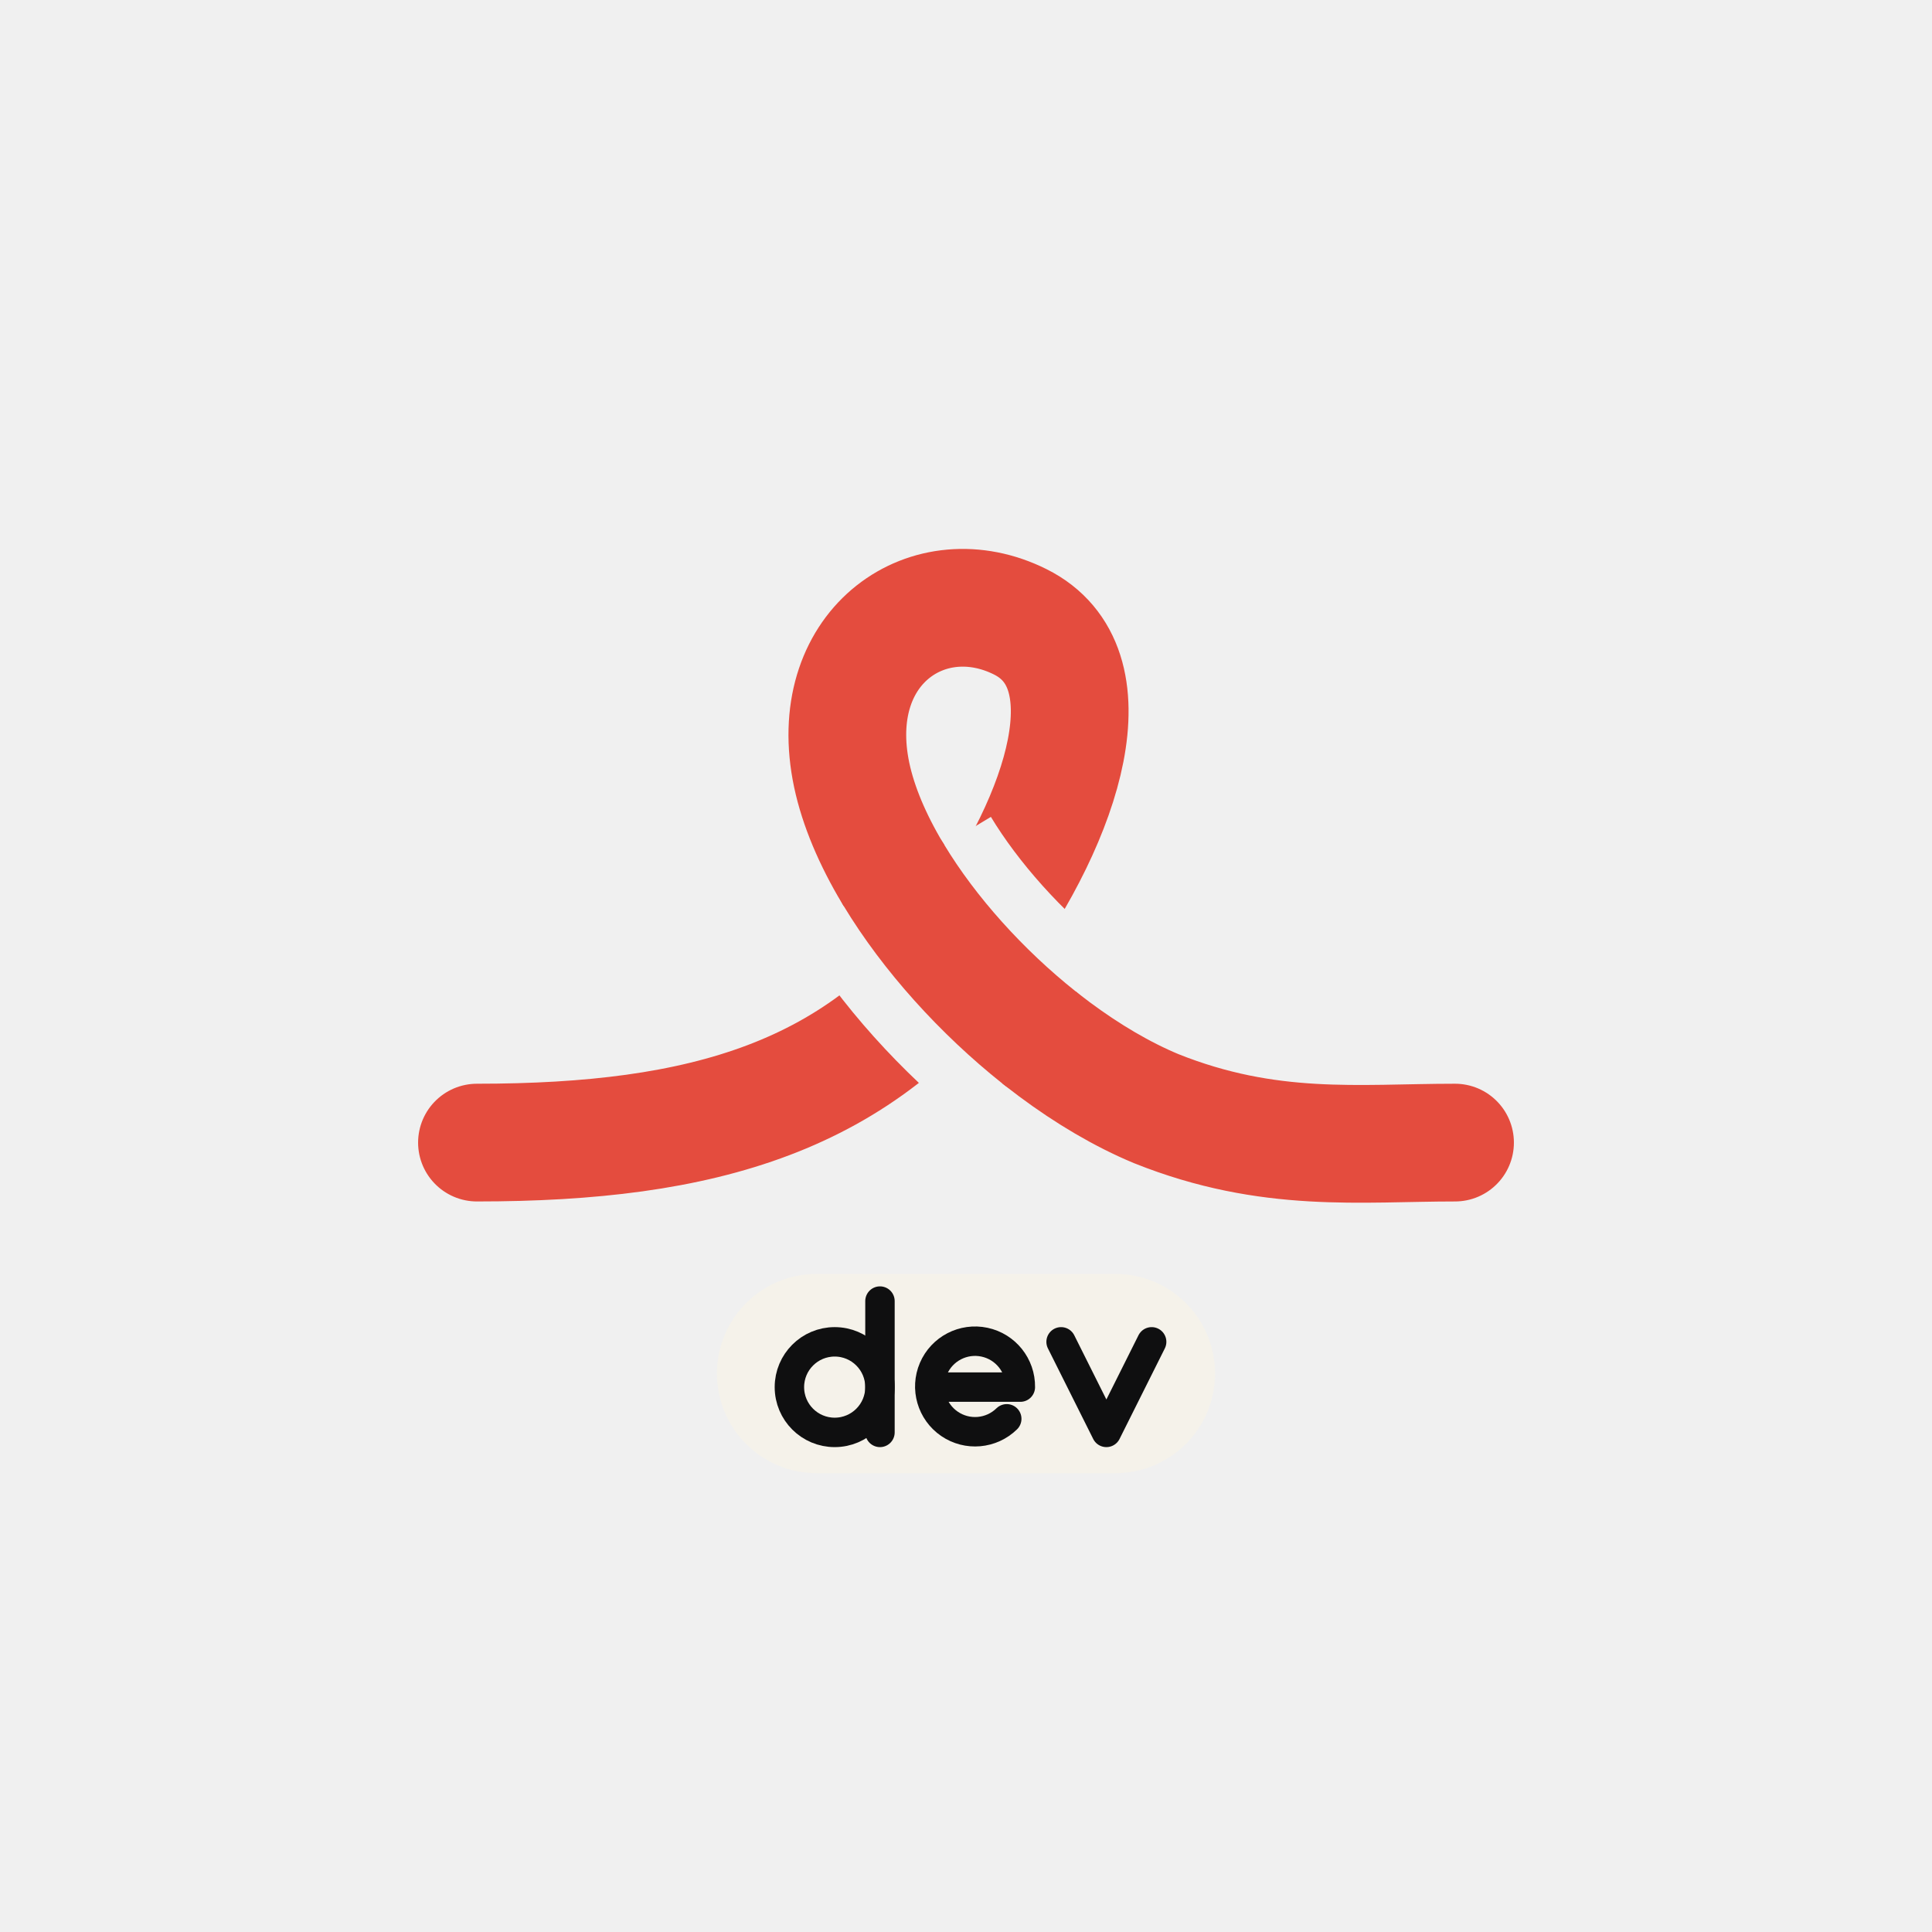
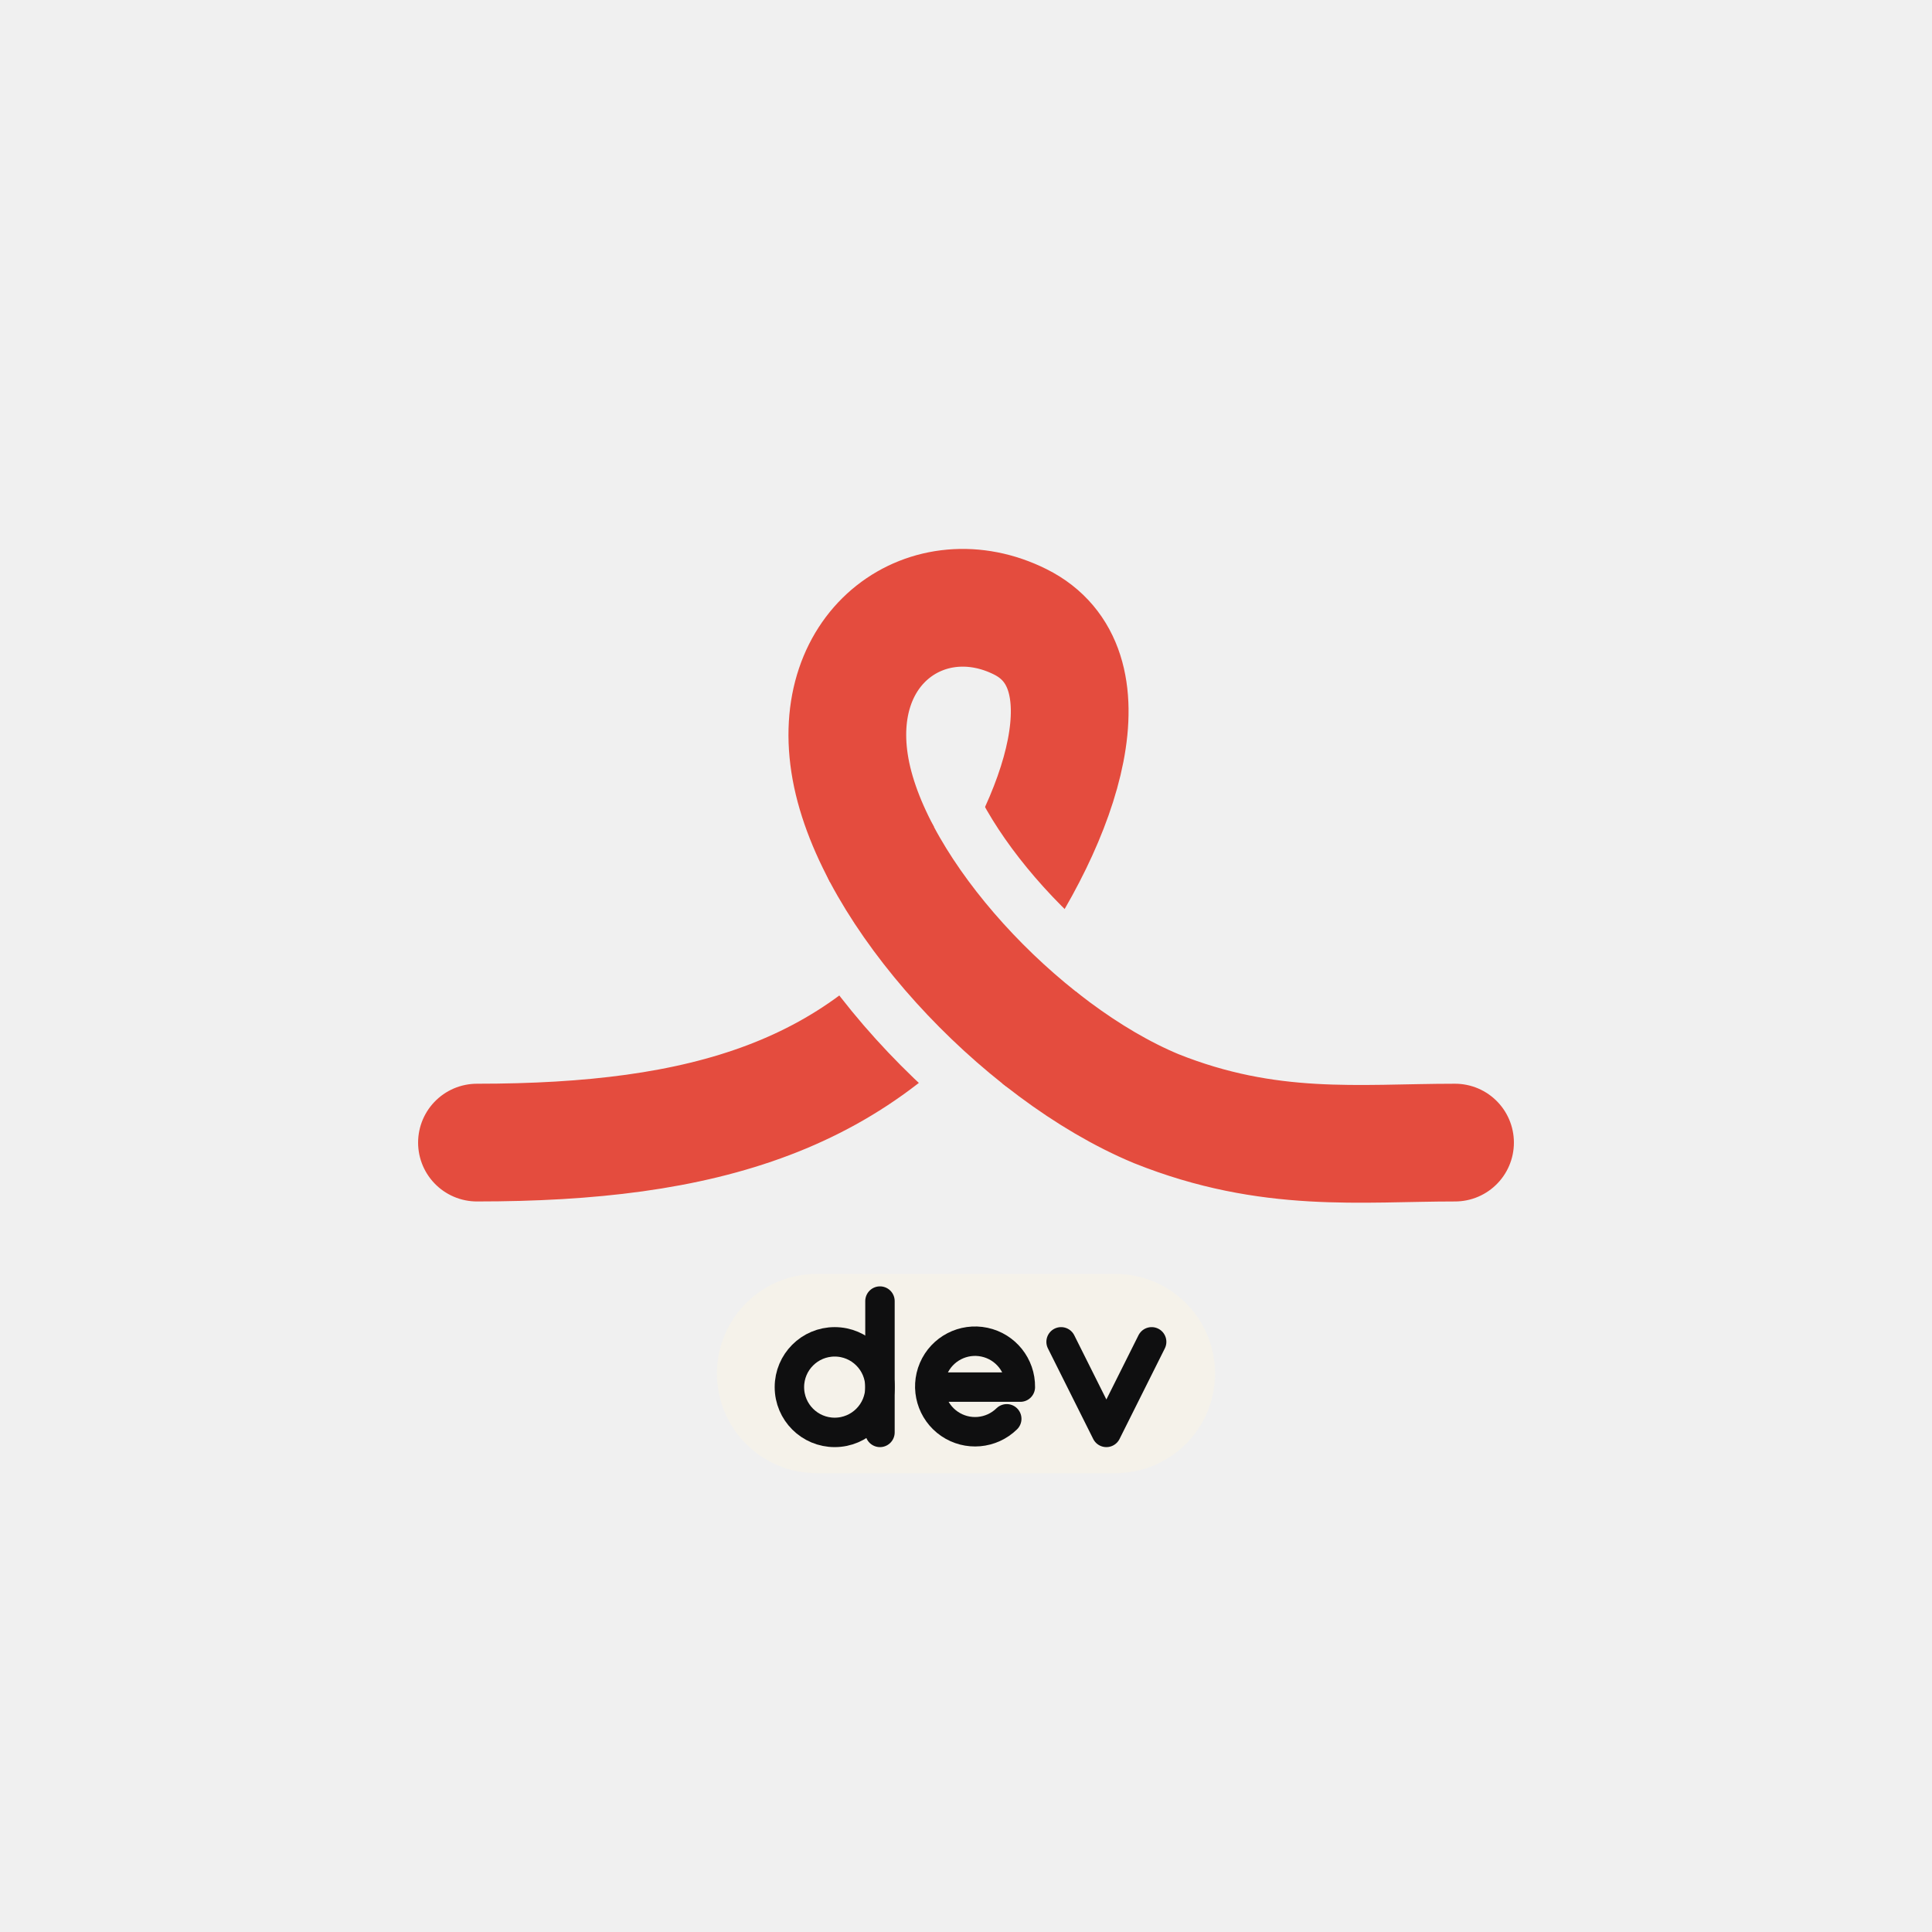
<svg xmlns="http://www.w3.org/2000/svg" viewBox="0 0 512 512">
  <defs>
    <mask id="cut" maskUnits="userSpaceOnUse" x="-100" y="-100" width="712" height="712">
      <rect x="-100" y="-100" width="712" height="712" fill="#fff" />
-       <path d="M224.2 222C239.8 247.8 262.9 273.4 288.3 293.6" fill="none" stroke="#000" stroke-width="100" />
+       <path d="M218.9 212.8C234.3 241.7 259.8 271 288.3 293.6" fill="none" stroke="#000" stroke-width="100" />
    </mask>
  </defs>
  <g transform="translate(256 256) scale(0.6) translate(-256 -262)">
    <path d="M40 340C140 340 210 320 260 250C300 195 320 130 280 110C240 90 195 120 205 175C215 230 280 300 340 325C390 345 430 340 472 340" fill="none" stroke="#E44C3E" stroke-width="52" stroke-linecap="round" mask="url(#cut)" />
-     <path d="M224.2 222C239.8 247.8 262.9 273.4 288.3 293.6" fill="none" stroke="#E44C3E" stroke-width="52" stroke-linecap="round" />
+     <path d="M218.9 212.8C234.3 241.7 259.8 271 288.3 293.6" fill="none" stroke="#E44C3E" stroke-width="52" stroke-linecap="round" />
  </g>
  <g transform="translate(256 256) scale(0.6) translate(-256 -256)">
    <rect x="146" y="392" width="220" height="88" rx="44" fill="#F5F2EA" />
    <g fill="none" stroke="#0F0F10" stroke-width="13" stroke-linecap="round" stroke-linejoin="round">
      <circle cx="198" cy="442" r="20" />
      <path d="M218 404V462" />
      <path d="M240 442H280A20 20 0 1 0 274 456" />
      <path d="M298 422L318 462L338 422" />
    </g>
  </g>
</svg>
